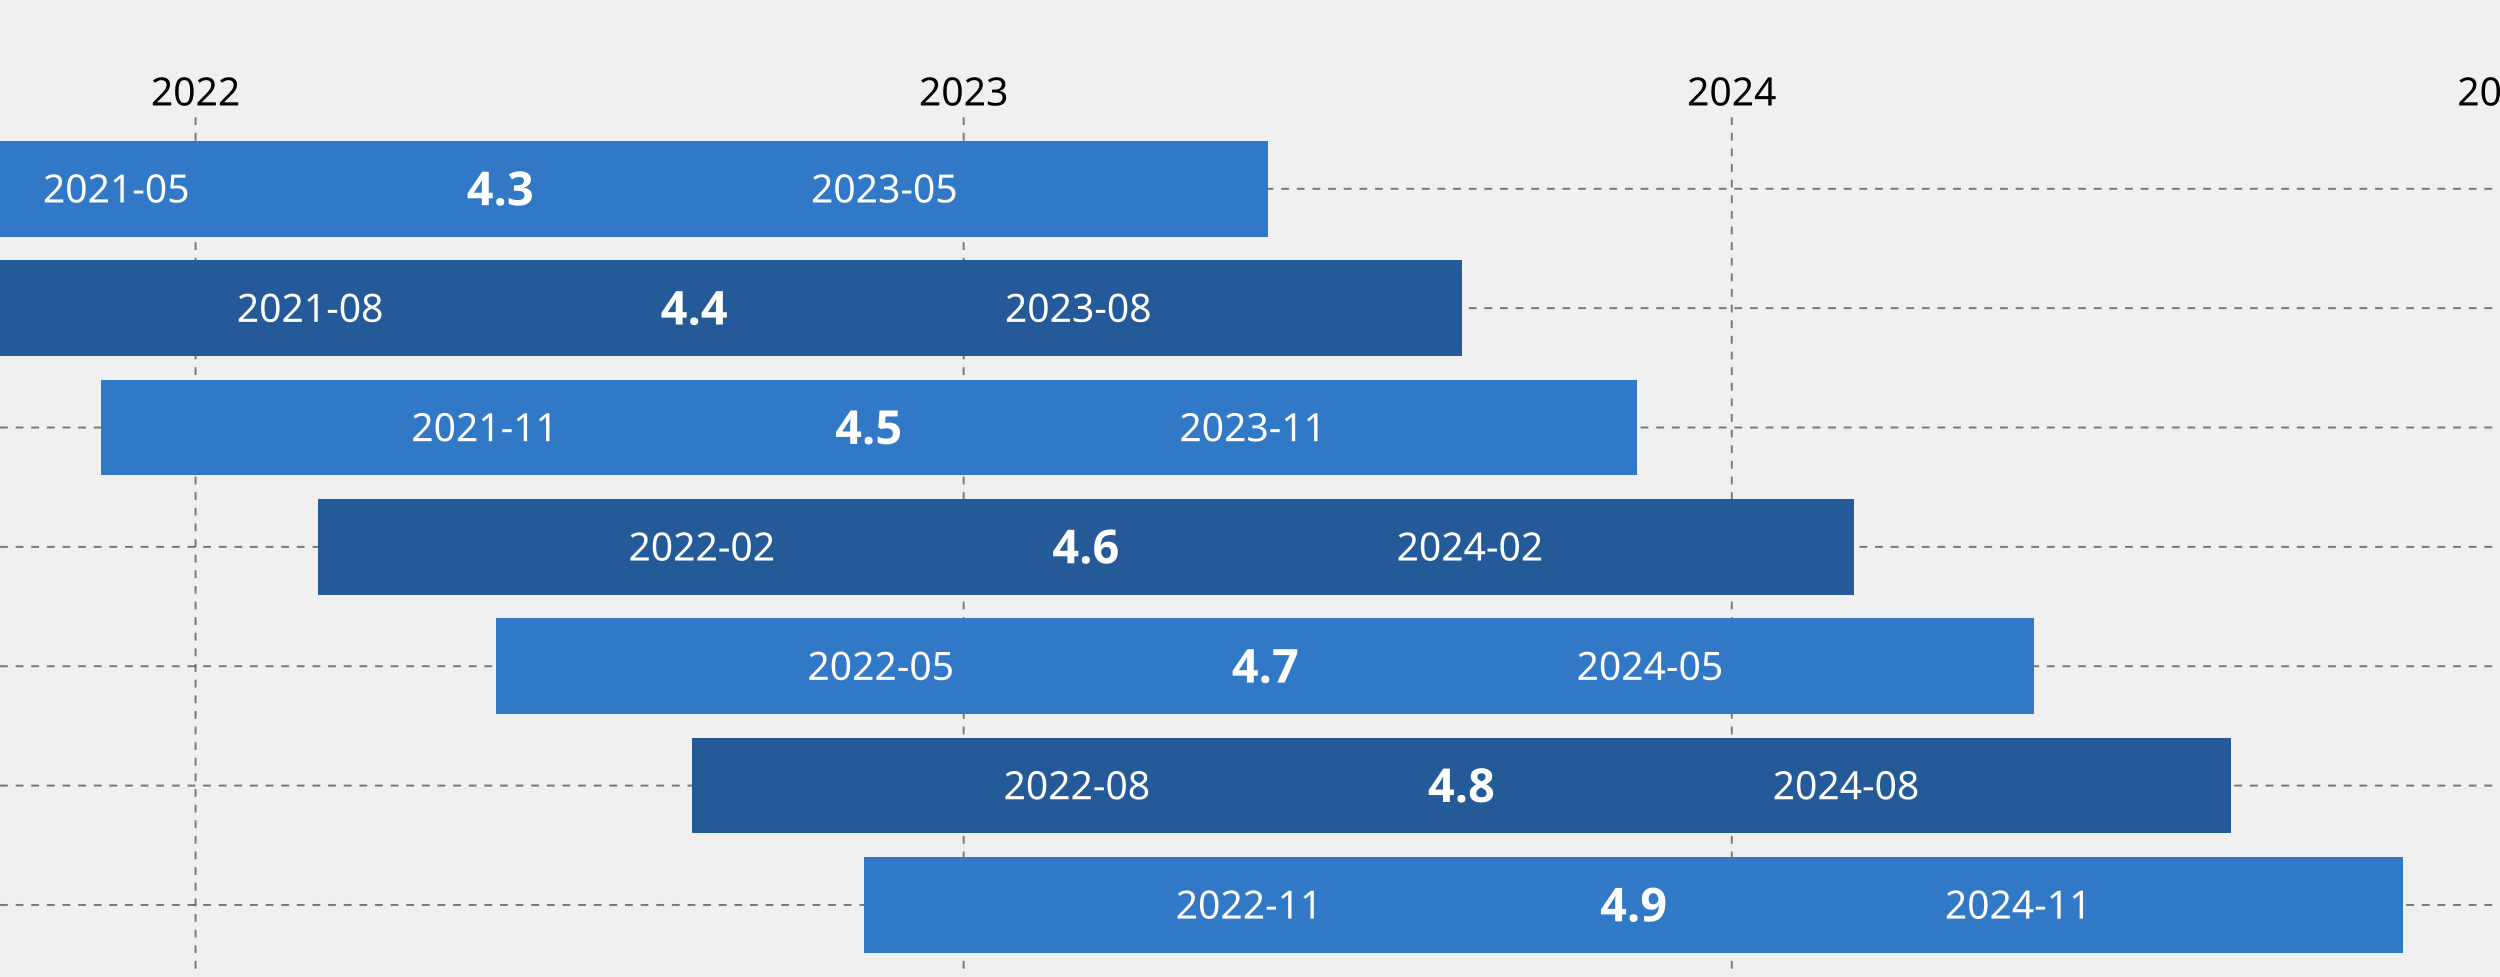
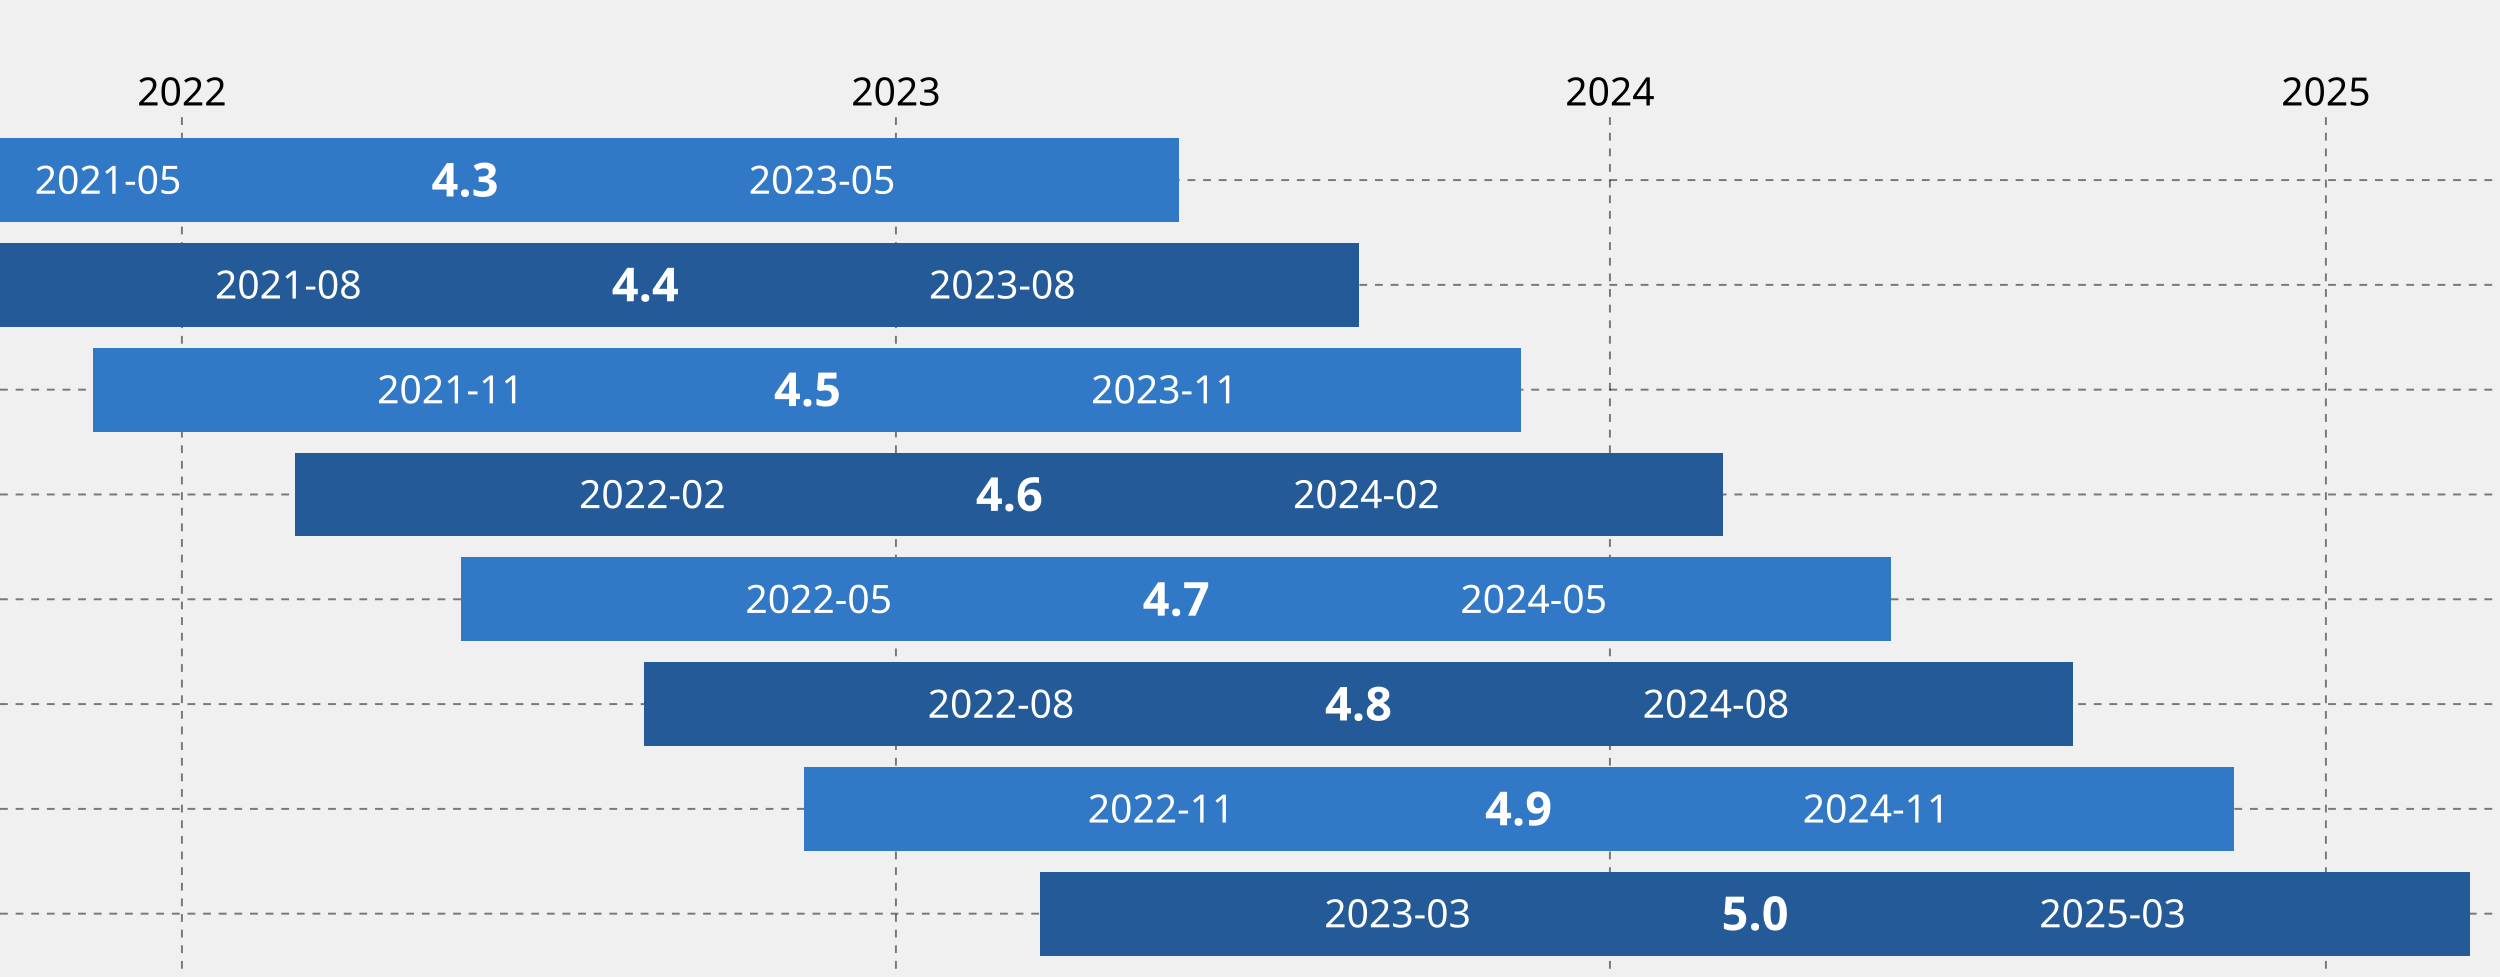
<svg xmlns="http://www.w3.org/2000/svg" id="gh-dark-mode-only" viewBox="0,0,640,250" font-family="sans-serif">
  <style>
  #gh-dark-mode-only:target {
    color: #ffffff;
  }
</style>
  <g stroke-dasharray="2" stroke-opacity="0.5" stroke-width="0.5">
    <g transform="translate(0,30)" fill="none" font-size="10" font-family="sans-serif" text-anchor="middle">
-       <g class="tick" opacity="1" transform="translate(50.06229,0)">
+       <g class="tick" opacity="1" transform="translate(46.57199,0)">
        <line stroke="currentColor" y2="220" />
        <text fill="currentColor" y="-3" dy="0em">2022</text>
      </g>
-       <g class="tick" opacity="1" transform="translate(246.6953,0)">
+       <g class="tick" opacity="1" transform="translate(229.3576,0)">
        <line stroke="currentColor" y2="220" />
        <text fill="currentColor" y="-3" dy="0em">2023</text>
      </g>
-       <g class="tick" opacity="1" transform="translate(443.3283,0)">
+       <g class="tick" opacity="1" transform="translate(412.1432,0)">
        <line stroke="currentColor" y2="220" />
        <text fill="currentColor" y="-3" dy="0em">2024</text>
      </g>
-       <g class="tick" opacity="1" transform="translate(640.5,0)">
+       <g class="tick" opacity="1" transform="translate(595.4296,0)">
        <line stroke="currentColor" y2="220" />
        <text fill="currentColor" y="-3" dy="0em">2025</text>
      </g>
    </g>
    <g fill="none" font-size="10" font-family="sans-serif" text-anchor="end">
-       <g class="tick" opacity="1" transform="translate(0,48.33333)">
+       <g class="tick" opacity="1" transform="translate(0,46.09756)">
        <line stroke="currentColor" x2="640" />
        <text fill="currentColor" x="-3" dy="0.32em">4.3</text>
      </g>
-       <g class="tick" opacity="1" transform="translate(0,78.88889)">
+       <g class="tick" opacity="1" transform="translate(0,72.92683)">
        <line stroke="currentColor" x2="640" />
        <text fill="currentColor" x="-3" dy="0.32em">4.4</text>
      </g>
-       <g class="tick" opacity="1" transform="translate(0,109.4444)">
+       <g class="tick" opacity="1" transform="translate(0,99.7561)">
        <line stroke="currentColor" x2="640" />
        <text fill="currentColor" x="-3" dy="0.32em">4.5</text>
      </g>
-       <g class="tick" opacity="1" transform="translate(0,140)">
+       <g class="tick" opacity="1" transform="translate(0,126.5854)">
        <line stroke="currentColor" x2="640" />
        <text fill="currentColor" x="-3" dy="0.32em">4.6</text>
      </g>
-       <g class="tick" opacity="1" transform="translate(0,170.5556)">
+       <g class="tick" opacity="1" transform="translate(0,153.4146)">
        <line stroke="currentColor" x2="640" />
        <text fill="currentColor" x="-3" dy="0.32em">4.7</text>
      </g>
-       <g class="tick" opacity="1" transform="translate(0,201.1111)">
+       <g class="tick" opacity="1" transform="translate(0,180.2439)">
        <line stroke="currentColor" x2="640" />
        <text fill="currentColor" x="-3" dy="0.32em">4.8</text>
      </g>
-       <g class="tick" opacity="1" transform="translate(0,231.6667)">
+       <g class="tick" opacity="1" transform="translate(0,207.0732)">
        <line stroke="currentColor" x2="640" />
        <text fill="currentColor" x="-3" dy="0.32em">4.9</text>
+       </g>
+       <g class="tick" opacity="1" transform="translate(0,233.9024)">
+         <line stroke="currentColor" x2="640" />
+         <text fill="currentColor" x="-3" dy="0.32em">5.0</text>
      </g>
    </g>
  </g>
  <g shape-rendering="crispEdges">
-     <rect x="-68.565" y="36.111" width="393.266" height="24.444" fill="#3178c6" />
-     <rect x="-18.921" y="66.667" width="393.266" height="24.444" fill="#235a97" />
-     <rect x="25.737" y="97.222" width="393.266" height="24.444" fill="#3178c6" />
-     <rect x="81.343" y="127.778" width="393.266" height="24.444" fill="#235a97" />
-     <rect x="127.018" y="158.333" width="393.805" height="24.444" fill="#3178c6" />
-     <rect x="177.219" y="188.889" width="393.805" height="24.444" fill="#235a97" />
-     <rect x="221.299" y="219.444" width="393.805" height="24.444" fill="#3178c6" />
+     <rect x="-63.736" y="35.366" width="365.571" height="21.463" fill="#3178c6" />
+     <rect x="-17.588" y="62.195" width="365.571" height="21.463" fill="#235a97" />
+     <rect x="23.925" y="89.024" width="365.571" height="21.463" fill="#3178c6" />
+     <rect x="75.615" y="115.854" width="365.571" height="21.463" fill="#235a97" />
+     <rect x="118.073" y="142.683" width="366.072" height="21.463" fill="#3178c6" />
+     <rect x="164.738" y="169.512" width="366.072" height="21.463" fill="#235a97" />
+     <rect x="205.715" y="196.341" width="366.072" height="21.463" fill="#3178c6" />
+     <rect x="266.264" y="223.171" width="366.072" height="21.463" fill="#235a97" />
  </g>
-   <g fill="#ffffff" text-anchor="middle" transform="translate(0,12.22222)">
+   <g fill="#ffffff" text-anchor="middle" transform="translate(0,10.73171)">
    <g font-weight="bold">
      <a href="https://www.typescriptlang.org/docs/handbook/release-notes/typescript-4-3.html" fill="#ffffff">
-         <text x="128.068" y="36.111" dy="0.35em">4.3</text>
+         <text x="119.049" y="35.366" dy="0.35em">4.3</text>
      </a>
      <a href="https://www.typescriptlang.org/docs/handbook/release-notes/typescript-4-4.html" fill="#ffffff">
-         <text x="177.712" y="66.667" dy="0.35em">4.4</text>
+         <text x="165.197" y="62.195" dy="0.35em">4.4</text>
      </a>
      <a href="https://www.typescriptlang.org/docs/handbook/release-notes/typescript-4-5.html" fill="#ffffff">
-         <text x="222.37" y="97.222" dy="0.35em">4.5</text>
+         <text x="206.71" y="89.024" dy="0.35em">4.5</text>
      </a>
      <a href="https://www.typescriptlang.org/docs/handbook/release-notes/typescript-4-6.html" fill="#ffffff">
-         <text x="277.976" y="127.778" dy="0.35em">4.6</text>
+         <text x="258.401" y="115.854" dy="0.35em">4.6</text>
      </a>
      <a href="https://www.typescriptlang.org/docs/handbook/release-notes/typescript-4-7.html" fill="#ffffff">
-         <text x="323.92" y="158.333" dy="0.35em">4.7</text>
+         <text x="301.109" y="142.683" dy="0.35em">4.7</text>
      </a>
      <a href="https://www.typescriptlang.org/docs/handbook/release-notes/typescript-4-8.html" fill="#ffffff">
-         <text x="374.121" y="188.889" dy="0.35em">4.8</text>
+         <text x="347.774" y="169.512" dy="0.35em">4.8</text>
      </a>
      <a href="https://www.typescriptlang.org/docs/handbook/release-notes/typescript-4-9.html" fill="#ffffff">
-         <text x="418.202" y="219.444" dy="0.35em">4.9</text>
+         <text x="388.751" y="196.341" dy="0.35em">4.9</text>
+       </a>
+       <a href="https://www.typescriptlang.org/docs/handbook/release-notes/typescript-5-0.html" fill="#ffffff">
+         <text x="449.3" y="223.171" dy="0.35em">5.0</text>
      </a>
    </g>
    <g font-size="smaller">
-       <text x="29.752" y="36.111" dy="0.35em">2021-05</text>
-       <text x="79.396" y="66.667" dy="0.35em">2021-08</text>
-       <text x="124.053" y="97.222" dy="0.35em">2021-11</text>
-       <text x="179.66" y="127.778" dy="0.35em">2022-02</text>
-       <text x="225.469" y="158.333" dy="0.35em">2022-05</text>
-       <text x="275.67" y="188.889" dy="0.35em">2022-08</text>
-       <text x="319.75" y="219.444" dy="0.35em">2022-11</text>
+       <text x="27.656" y="35.366" dy="0.35em">2021-05</text>
+       <text x="73.804" y="62.195" dy="0.35em">2021-08</text>
+       <text x="115.317" y="89.024" dy="0.35em">2021-11</text>
+       <text x="167.008" y="115.854" dy="0.35em">2022-02</text>
+       <text x="209.591" y="142.683" dy="0.35em">2022-05</text>
+       <text x="256.256" y="169.512" dy="0.35em">2022-08</text>
+       <text x="297.233" y="196.341" dy="0.35em">2022-11</text>
+       <text x="357.782" y="223.171" dy="0.35em">2023-03</text>
    </g>
    <g font-size="smaller">
-       <text x="226.385" y="36.111" dy="0.35em">2023-05</text>
-       <text x="276.029" y="66.667" dy="0.35em">2023-08</text>
-       <text x="320.686" y="97.222" dy="0.35em">2023-11</text>
-       <text x="376.293" y="127.778" dy="0.35em">2024-02</text>
-       <text x="422.371" y="158.333" dy="0.35em">2024-05</text>
-       <text x="472.572" y="188.889" dy="0.35em">2024-08</text>
-       <text x="516.653" y="219.444" dy="0.35em">2024-11</text>
+       <text x="210.442" y="35.366" dy="0.35em">2023-05</text>
+       <text x="256.59" y="62.195" dy="0.35em">2023-08</text>
+       <text x="298.103" y="89.024" dy="0.35em">2023-11</text>
+       <text x="349.793" y="115.854" dy="0.35em">2024-02</text>
+       <text x="392.627" y="142.683" dy="0.35em">2024-05</text>
+       <text x="439.292" y="169.512" dy="0.35em">2024-08</text>
+       <text x="480.269" y="196.341" dy="0.35em">2024-11</text>
+       <text x="540.818" y="223.171" dy="0.35em">2025-03</text>
    </g>
  </g>
</svg>
